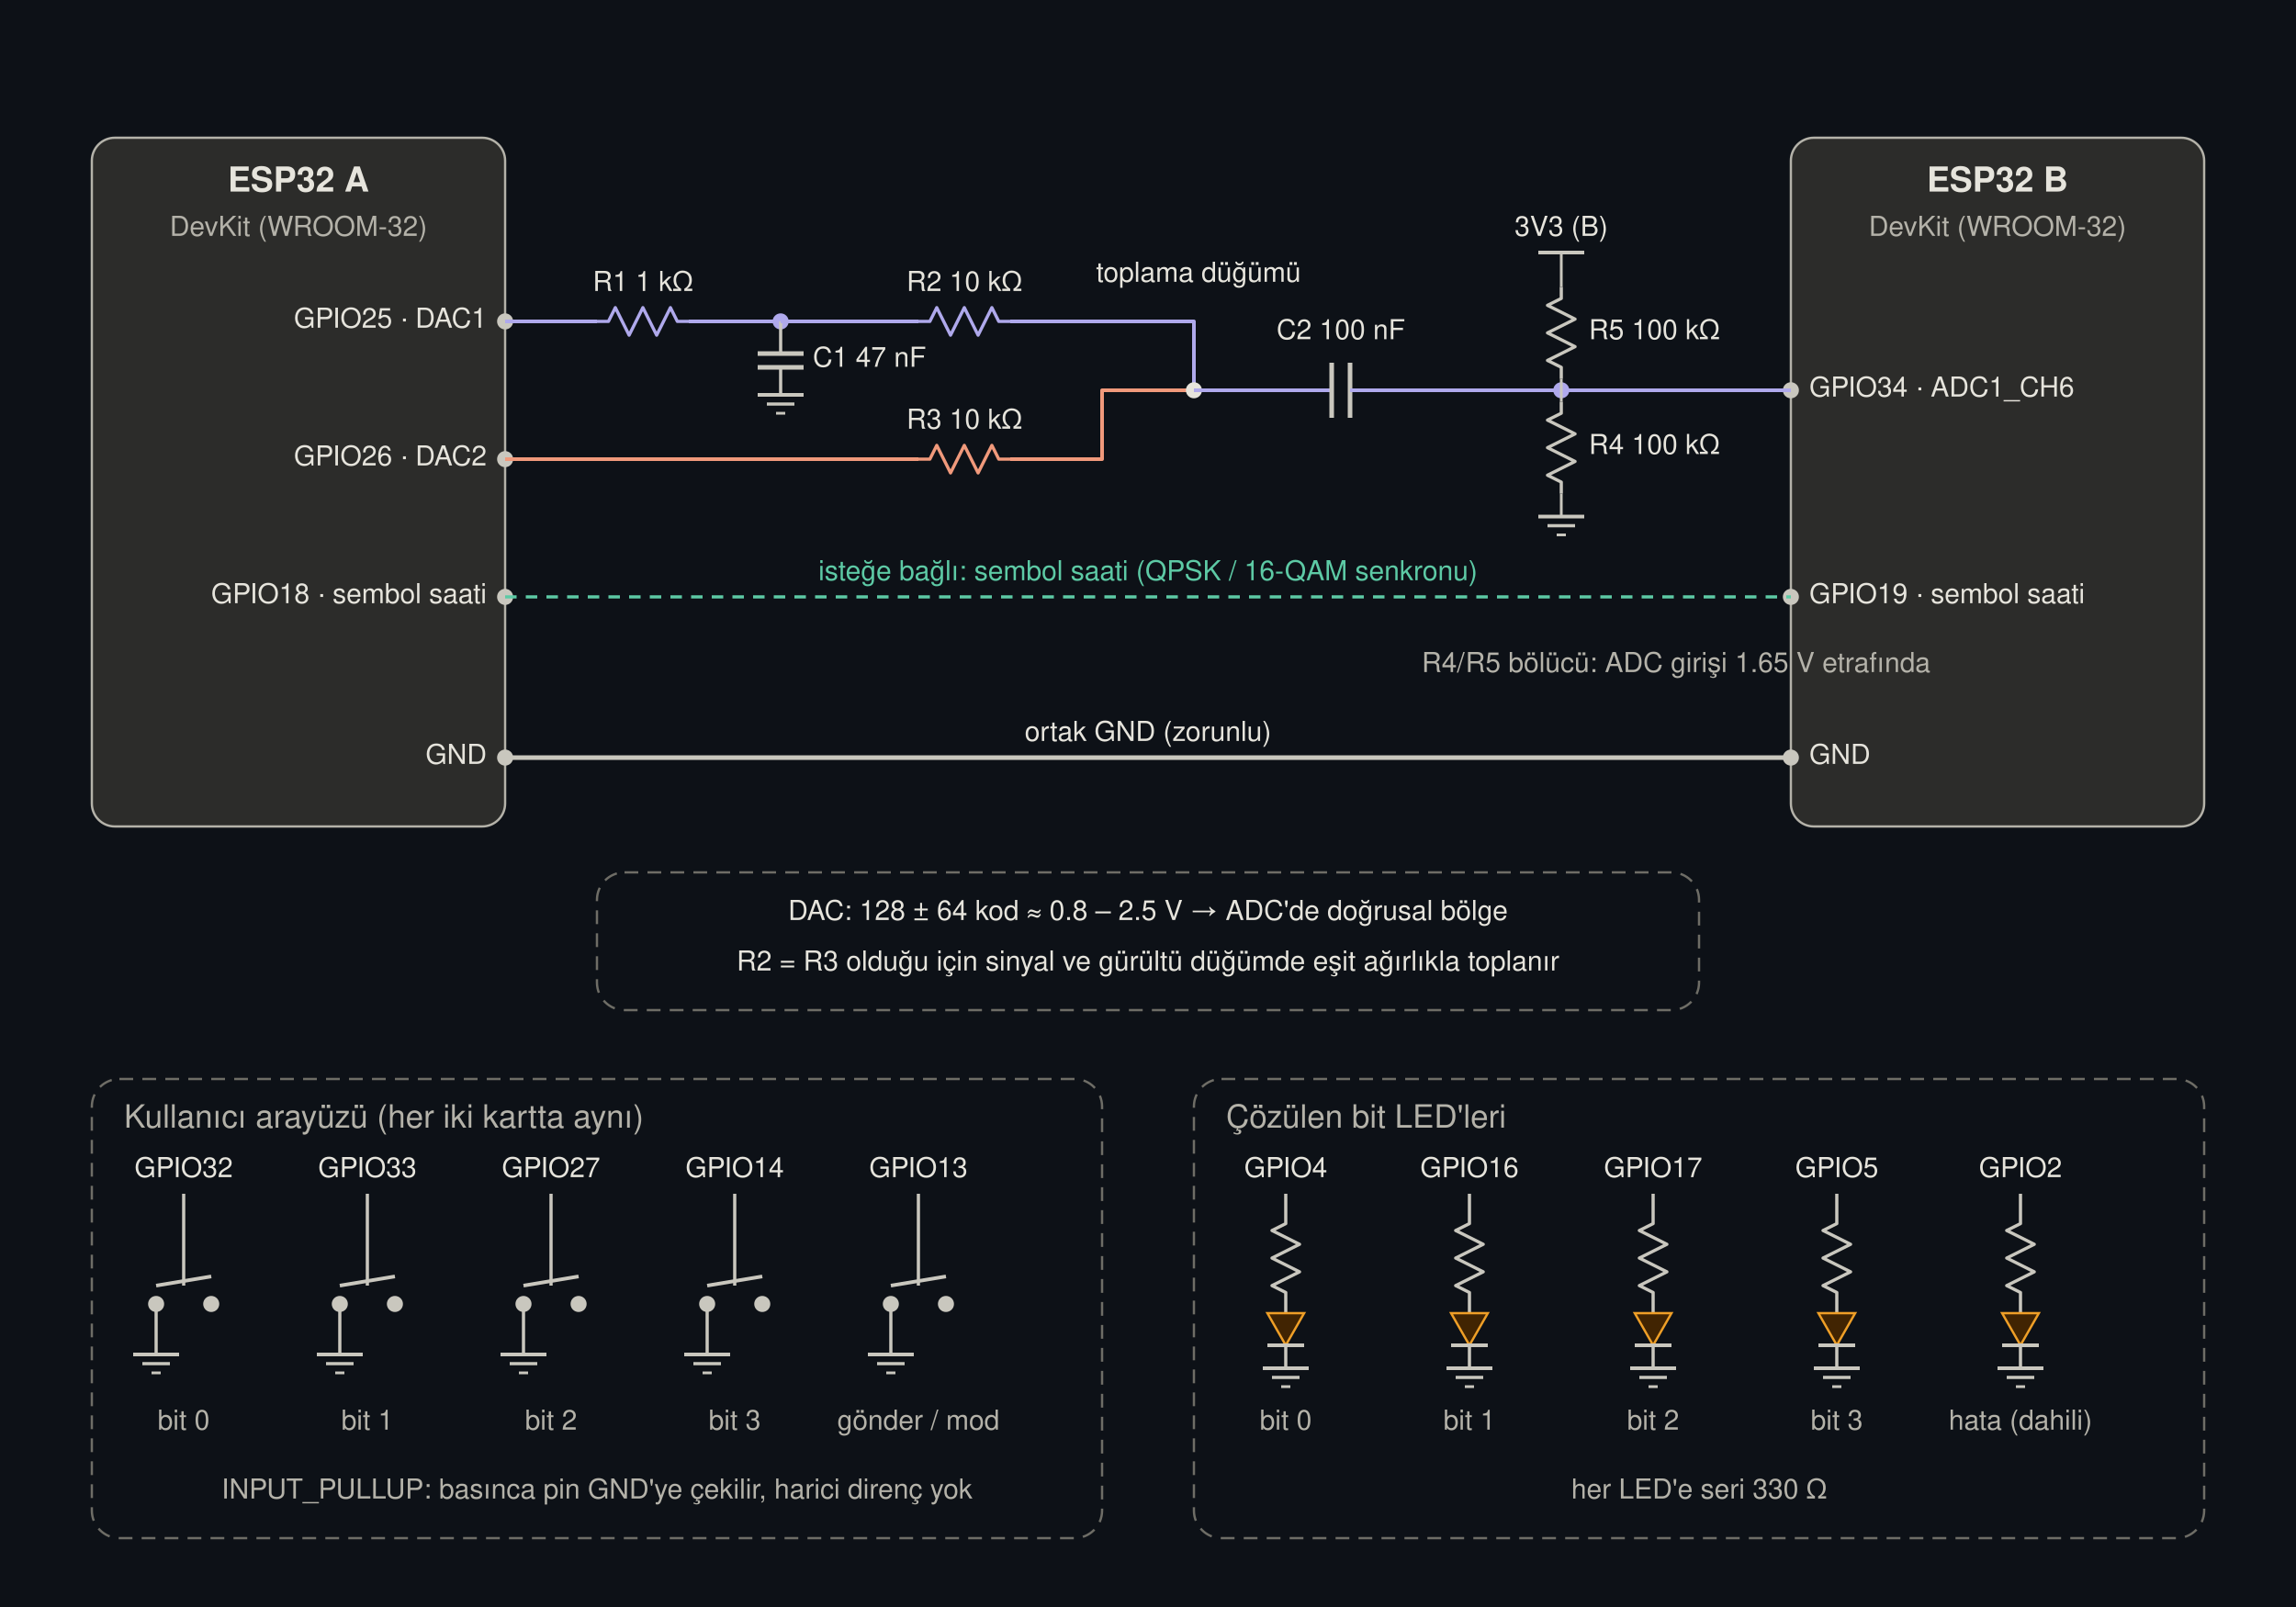
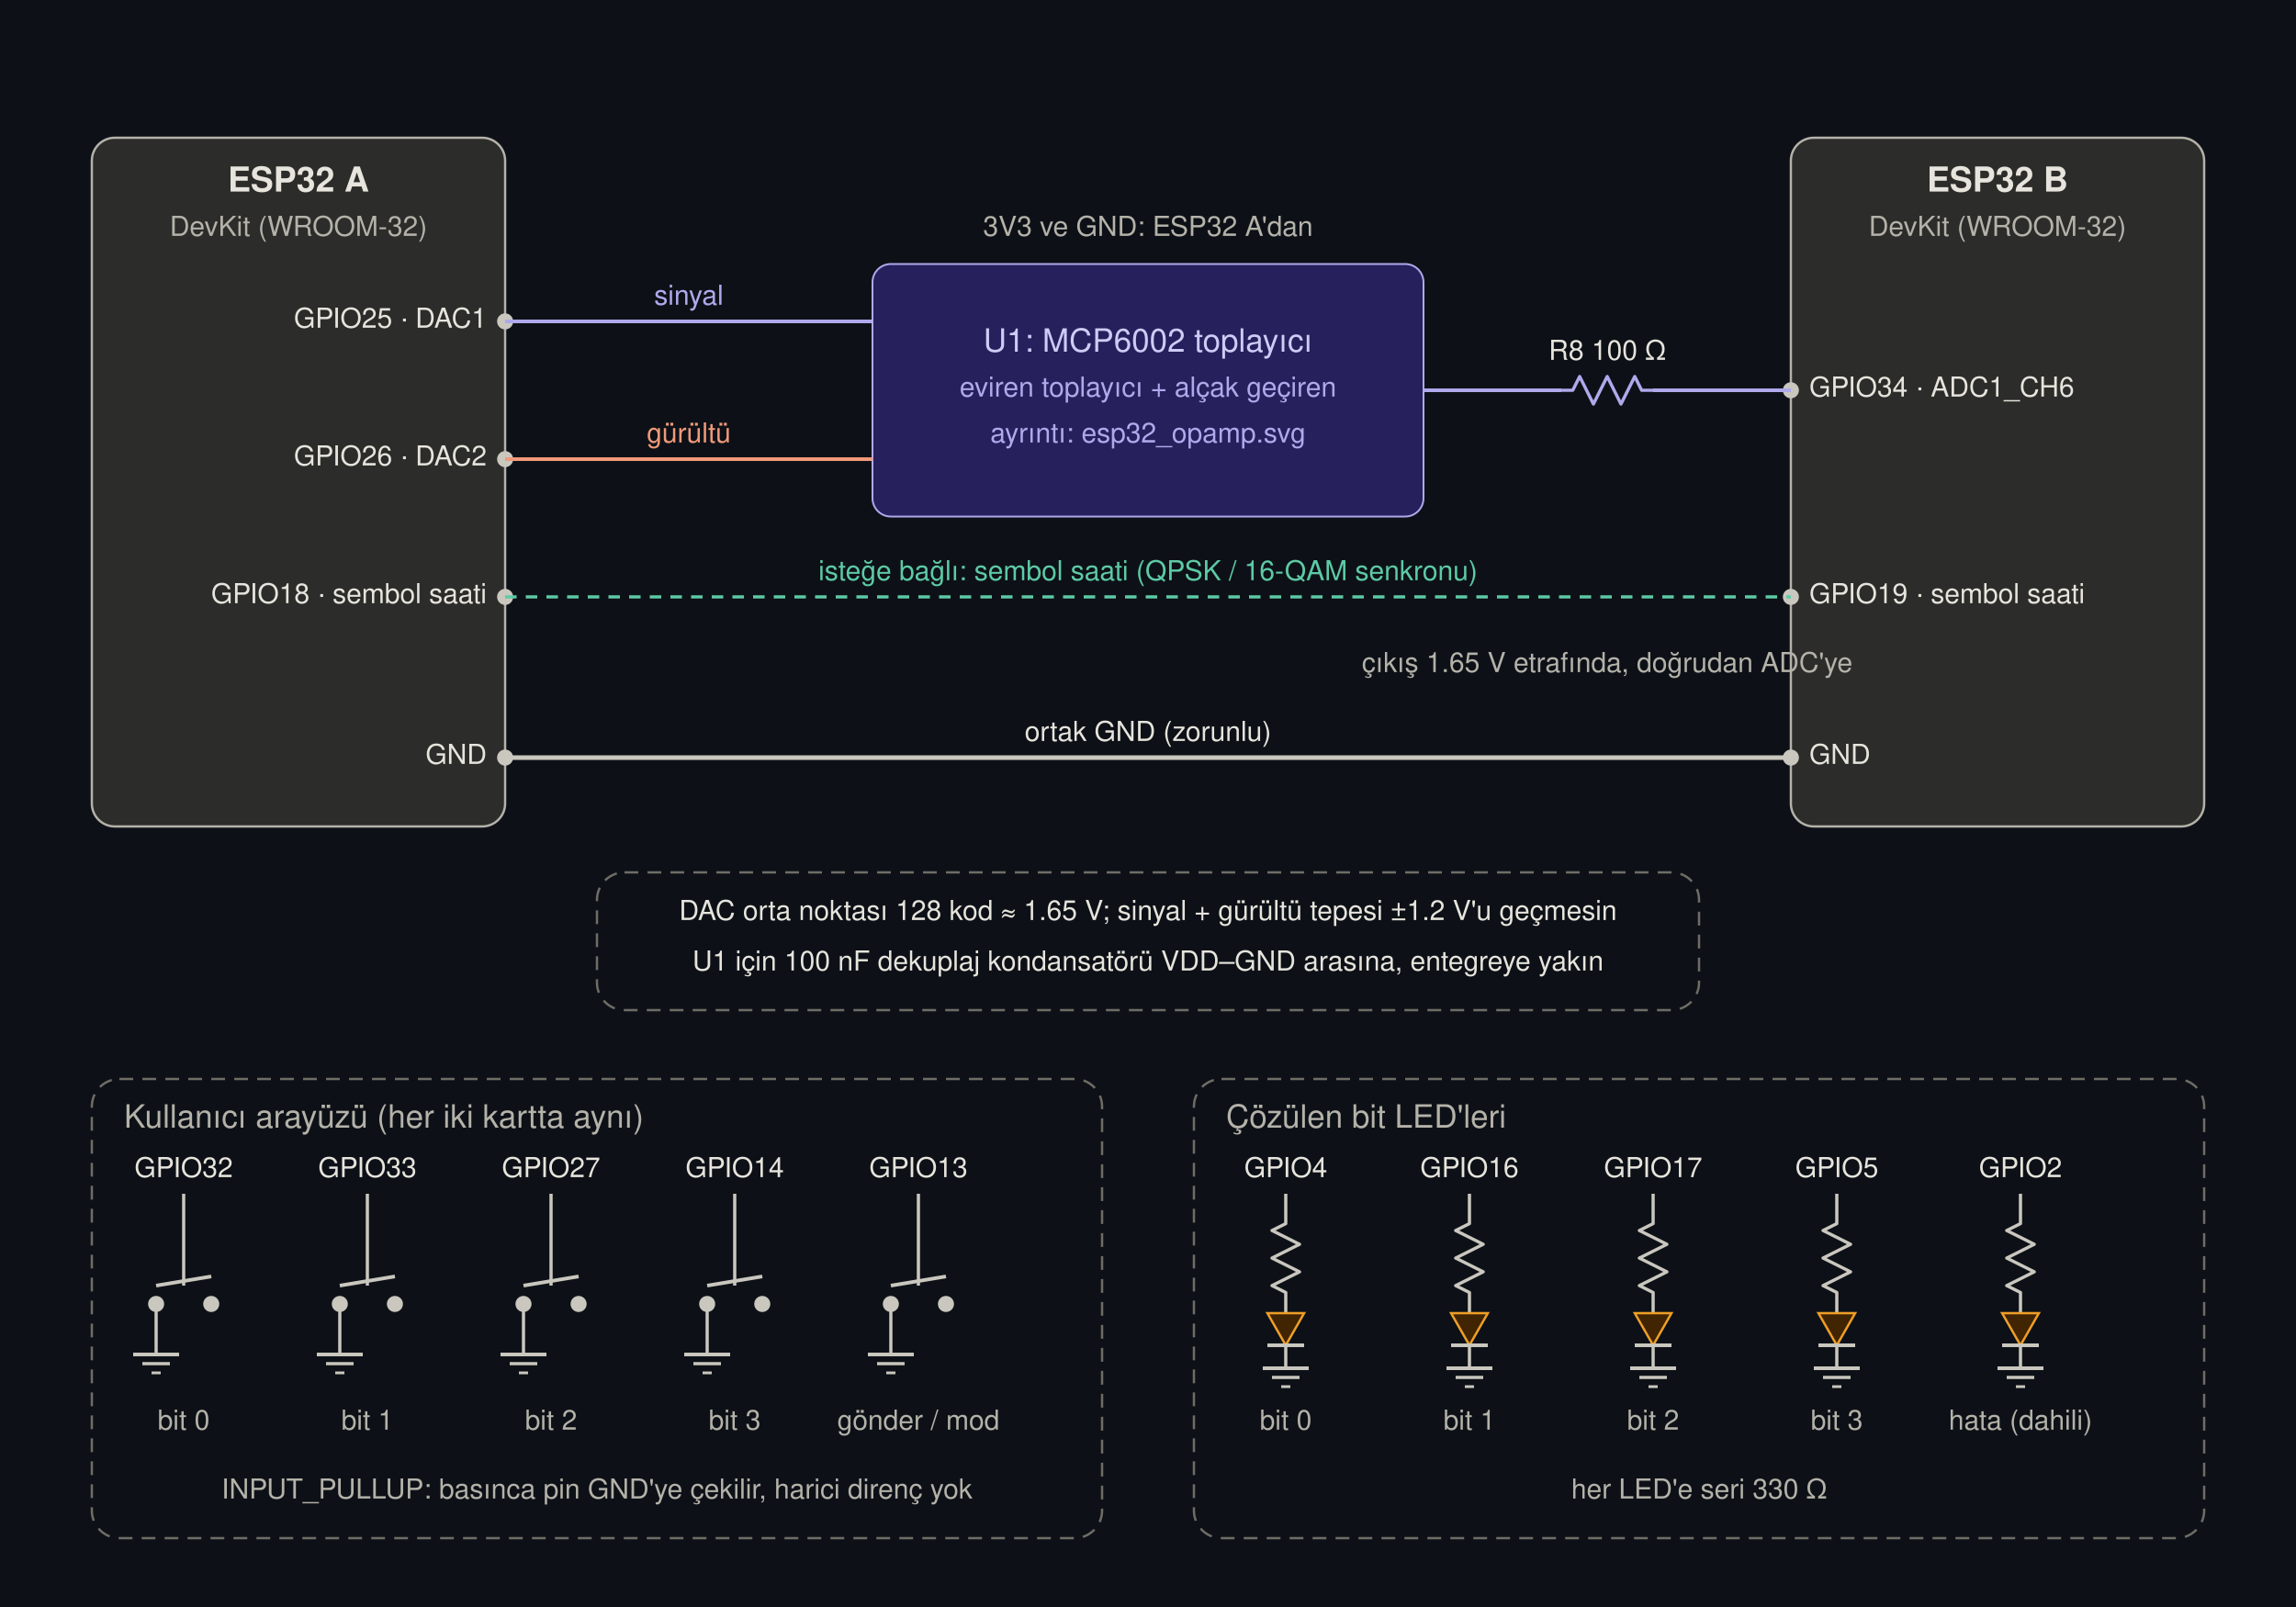
<svg xmlns="http://www.w3.org/2000/svg" width="1000" height="700" viewBox="0 0 1000 700" role="img" font-family="Helvetica, Arial, sans-serif">
  <defs>
    <marker id="arrow" viewBox="0 0 10 10" refX="8" refY="5" markerWidth="6" markerHeight="6" orient="auto-start-reverse">
      <path d="M2 1L8 5L2 9" fill="none" stroke="#C9C7BE" stroke-width="1.5" stroke-linecap="round" stroke-linejoin="round" />
    </marker>
  </defs>
  <rect width="1000" height="700" fill="#0d1117" />
  <rect x="40" y="60" width="180" height="300" rx="10" fill="#2C2C2A" stroke="#B4B2A9" stroke-width="1" />
  <text x="130" y="80" font-size="15" font-weight="600" fill="#E6E4DC" text-anchor="middle" dominant-baseline="central">ESP32 A</text>
  <text x="130" y="100" font-size="12" font-weight="400" fill="#B4B2A9" text-anchor="middle" dominant-baseline="central">DevKit (WROOM-32)</text>
  <text x="212" y="140" font-size="12" font-weight="400" fill="#E6E4DC" text-anchor="end" dominant-baseline="central">GPIO25 · DAC1</text>
  <circle cx="220" cy="140" r="3.5" fill="#C9C7BE" />
  <text x="212" y="200" font-size="12" font-weight="400" fill="#E6E4DC" text-anchor="end" dominant-baseline="central">GPIO26 · DAC2</text>
  <circle cx="220" cy="200" r="3.5" fill="#C9C7BE" />
  <text x="212" y="260" font-size="12" font-weight="400" fill="#E6E4DC" text-anchor="end" dominant-baseline="central">GPIO18 · sembol saati</text>
  <circle cx="220" cy="260" r="3.5" fill="#C9C7BE" />
  <text x="212" y="330" font-size="12" font-weight="400" fill="#E6E4DC" text-anchor="end" dominant-baseline="central">GND</text>
  <circle cx="220" cy="330" r="3.5" fill="#C9C7BE" />
  <rect x="780" y="60" width="180" height="300" rx="10" fill="#2C2C2A" stroke="#B4B2A9" stroke-width="1" />
  <text x="870" y="80" font-size="15" font-weight="600" fill="#E6E4DC" text-anchor="middle" dominant-baseline="central">ESP32 B</text>
  <text x="870" y="100" font-size="12" font-weight="400" fill="#B4B2A9" text-anchor="middle" dominant-baseline="central">DevKit (WROOM-32)</text>
  <text x="788" y="170" font-size="12" font-weight="400" fill="#E6E4DC" text-anchor="start" dominant-baseline="central">GPIO34 · ADC1_CH6</text>
  <circle cx="780" cy="170" r="3.5" fill="#C9C7BE" />
  <text x="788" y="260" font-size="12" font-weight="400" fill="#E6E4DC" text-anchor="start" dominant-baseline="central">GPIO19 · sembol saati</text>
  <circle cx="780" cy="260" r="3.5" fill="#C9C7BE" />
  <text x="788" y="330" font-size="12" font-weight="400" fill="#E6E4DC" text-anchor="start" dominant-baseline="central">GND</text>
  <circle cx="780" cy="330" r="3.5" fill="#C9C7BE" />
-   <path d="M220 140 L260 140" fill="none" stroke="#AFA9EC" stroke-width="1.6" stroke-linejoin="round" />
-   <path d="M260 140 L265 140 L268 134 L274 146 L280 134 L286 146 L292 134 L295 140 L300 140" fill="none" stroke="#AFA9EC" stroke-width="1.4" stroke-linejoin="round" />
-   <text x="280" y="124" font-size="12" font-weight="400" fill="#E6E4DC" text-anchor="middle" dominant-baseline="central">R1 1 kΩ</text>
-   <path d="M300 140 L340 140" fill="none" stroke="#AFA9EC" stroke-width="1.6" stroke-linejoin="round" />
-   <circle cx="340" cy="140" r="3.5" fill="#AFA9EC" />
-   <path d="M340 140 L340 154" fill="none" stroke="#C9C7BE" stroke-width="1.4" stroke-linejoin="round" />
-   <path d="M330 154 L350 154" fill="none" stroke="#C9C7BE" stroke-width="2" stroke-linejoin="round" />
-   <path d="M330 160 L350 160" fill="none" stroke="#C9C7BE" stroke-width="2" stroke-linejoin="round" />
-   <path d="M340 160 L340 172" fill="none" stroke="#C9C7BE" stroke-width="1.4" stroke-linejoin="round" />
-   <path d="M330 172 L350 172" fill="none" stroke="#C9C7BE" stroke-width="1.6" stroke-linejoin="round" />
-   <path d="M334 176 L346 176" fill="none" stroke="#C9C7BE" stroke-width="1.4" stroke-linejoin="round" />
-   <path d="M338 180 L342 180" fill="none" stroke="#C9C7BE" stroke-width="1.2" stroke-linejoin="round" />
-   <text x="354" y="157" font-size="12" font-weight="400" fill="#E6E4DC" text-anchor="start" dominant-baseline="central">C1 47 nF</text>
-   <path d="M340 140 L400 140" fill="none" stroke="#AFA9EC" stroke-width="1.6" stroke-linejoin="round" />
-   <path d="M400 140 L405 140 L408 134 L414 146 L420 134 L426 146 L432 134 L435 140 L440 140" fill="none" stroke="#AFA9EC" stroke-width="1.4" stroke-linejoin="round" />
-   <text x="420" y="124" font-size="12" font-weight="400" fill="#E6E4DC" text-anchor="middle" dominant-baseline="central">R2 10 kΩ</text>
-   <path d="M440 140 L520 140 L520 170" fill="none" stroke="#AFA9EC" stroke-width="1.6" stroke-linejoin="round" />
-   <path d="M220 200 L400 200" fill="none" stroke="#F0997B" stroke-width="1.6" stroke-linejoin="round" />
-   <path d="M400 200 L405 200 L408 194 L414 206 L420 194 L426 206 L432 194 L435 200 L440 200" fill="none" stroke="#F0997B" stroke-width="1.4" stroke-linejoin="round" />
-   <text x="420" y="184" font-size="12" font-weight="400" fill="#E6E4DC" text-anchor="middle" dominant-baseline="central">R3 10 kΩ</text>
-   <path d="M440 200 L480 200 L480 170 L520 170" fill="none" stroke="#F0997B" stroke-width="1.6" stroke-linejoin="round" />
-   <circle cx="520" cy="170" r="3.5" fill="#E6E4DC" />
-   <text x="522" y="120" font-size="12" font-weight="400" fill="#E6E4DC" text-anchor="middle" dominant-baseline="central">toplama düğümü</text>
-   <path d="M520 170 L580 170" fill="none" stroke="#AFA9EC" stroke-width="1.6" stroke-linejoin="round" />
-   <path d="M580 158 L580 182" fill="none" stroke="#C9C7BE" stroke-width="2" stroke-linejoin="round" />
-   <path d="M588 158 L588 182" fill="none" stroke="#C9C7BE" stroke-width="2" stroke-linejoin="round" />
-   <text x="584" y="145" font-size="12" font-weight="400" fill="#E6E4DC" text-anchor="middle" dominant-baseline="central">C2 100 nF</text>
-   <path d="M588 170 L680 170" fill="none" stroke="#AFA9EC" stroke-width="1.6" stroke-linejoin="round" />
-   <circle cx="680" cy="170" r="3.5" fill="#AFA9EC" />
-   <path d="M680 170 L780 170" fill="none" stroke="#AFA9EC" stroke-width="1.6" stroke-linejoin="round" />
-   <text x="680" y="100" font-size="12" font-weight="500" fill="#E6E4DC" text-anchor="middle" dominant-baseline="central">3V3 (B)</text>
-   <path d="M670 110 L690 110" fill="none" stroke="#C9C7BE" stroke-width="1.6" stroke-linejoin="round" />
-   <path d="M680 110 L680 125" fill="none" stroke="#C9C7BE" stroke-width="1.2" stroke-linejoin="round" />
-   <path d="M680 125 L680 130 L674 133 L686 139 L674 145 L686 151 L674 157 L680 160 L680 165" fill="none" stroke="#C9C7BE" stroke-width="1.4" stroke-linejoin="round" />
-   <text x="692" y="145" font-size="12" font-weight="400" fill="#E6E4DC" text-anchor="start" dominant-baseline="central">R5 100 kΩ</text>
-   <path d="M680 165 L680 170" fill="none" stroke="#C9C7BE" stroke-width="1.2" stroke-linejoin="round" />
-   <path d="M680 175 L680 180 L674 183 L686 189 L674 195 L686 201 L674 207 L680 210 L680 215" fill="none" stroke="#C9C7BE" stroke-width="1.4" stroke-linejoin="round" />
-   <text x="692" y="195" font-size="12" font-weight="400" fill="#E6E4DC" text-anchor="start" dominant-baseline="central">R4 100 kΩ</text>
-   <path d="M680 170 L680 175" fill="none" stroke="#C9C7BE" stroke-width="1.2" stroke-linejoin="round" />
-   <path d="M680 215 L680 225" fill="none" stroke="#C9C7BE" stroke-width="1.2" stroke-linejoin="round" />
-   <path d="M670 225 L690 225" fill="none" stroke="#C9C7BE" stroke-width="1.6" stroke-linejoin="round" />
-   <path d="M674 229 L686 229" fill="none" stroke="#C9C7BE" stroke-width="1.4" stroke-linejoin="round" />
-   <path d="M678 233 L682 233" fill="none" stroke="#C9C7BE" stroke-width="1.2" stroke-linejoin="round" />
-   <text x="730" y="290" font-size="12" font-weight="400" fill="#B4B2A9" text-anchor="middle" dominant-baseline="central">R4/R5 bölücü: ADC girişi 1.65 V etrafında</text>
+   <rect x="380" y="115" width="240" height="110" rx="8" fill="#26215C" stroke="#AFA9EC" stroke-width="0.8" />
+   <text x="500.0" y="150.0" font-size="14" font-weight="500" fill="#CECBF6" text-anchor="middle" dominant-baseline="central">U1: MCP6002 toplayıcı</text>
+   <text x="500.0" y="170.0" font-size="12" font-weight="400" fill="#AFA9EC" text-anchor="middle" dominant-baseline="central">eviren toplayıcı + alçak geçiren</text>
+   <text x="500.0" y="190.0" font-size="12" font-weight="400" fill="#AFA9EC" text-anchor="middle" dominant-baseline="central">ayrıntı: esp32_opamp.svg</text>
+   <path d="M220 140 L380 140" fill="none" stroke="#AFA9EC" stroke-width="1.6" stroke-linejoin="round" />
+   <text x="300" y="130" font-size="12" font-weight="400" fill="#AFA9EC" text-anchor="middle" dominant-baseline="central">sinyal</text>
+   <path d="M220 200 L380 200" fill="none" stroke="#F0997B" stroke-width="1.6" stroke-linejoin="round" />
+   <text x="300" y="190" font-size="12" font-weight="400" fill="#F0997B" text-anchor="middle" dominant-baseline="central">gürültü</text>
+   <path d="M620 170 L680 170" fill="none" stroke="#AFA9EC" stroke-width="1.6" stroke-linejoin="round" />
+   <path d="M680 170 L685 170 L688 164 L694 176 L700 164 L706 176 L712 164 L715 170 L720 170" fill="none" stroke="#AFA9EC" stroke-width="1.4" stroke-linejoin="round" />
+   <text x="700" y="154" font-size="12" font-weight="400" fill="#E6E4DC" text-anchor="middle" dominant-baseline="central">R8 100 Ω</text>
+   <path d="M720 170 L780 170" fill="none" stroke="#AFA9EC" stroke-width="1.6" stroke-linejoin="round" />
+   <text x="500" y="100" font-size="12" font-weight="400" fill="#B4B2A9" text-anchor="middle" dominant-baseline="central">3V3 ve GND: ESP32 A'dan</text>
+   <text x="700" y="290" font-size="12" font-weight="400" fill="#B4B2A9" text-anchor="middle" dominant-baseline="central">çıkış 1.65 V etrafında, doğrudan ADC'ye</text>
  <path d="M220 260 L780 260" fill="none" stroke="#5DCAA5" stroke-width="1.4" stroke-dasharray="5 4" stroke-linejoin="round" />
  <text x="500" y="250" font-size="12" font-weight="400" fill="#5DCAA5" text-anchor="middle" dominant-baseline="central">isteğe bağlı: sembol saati (QPSK / 16-QAM senkronu)</text>
  <path d="M220 330 L780 330" fill="none" stroke="#C9C7BE" stroke-width="2" stroke-linejoin="round" />
  <text x="500" y="320" font-size="12" font-weight="500" fill="#E6E4DC" text-anchor="middle" dominant-baseline="central">ortak GND (zorunlu)</text>
  <rect x="260" y="380" width="480" height="60" rx="12" fill="none" stroke="#6E6D66" stroke-width="1" stroke-dasharray="6 4" />
  <text x="274" y="398" font-size="14" font-weight="500" fill="#B4B2A9" dominant-baseline="central" />
-   <text x="500" y="398" font-size="12" font-weight="400" fill="#E6E4DC" text-anchor="middle" dominant-baseline="central">DAC: 128 ± 64 kod ≈ 0.8 – 2.5 V   →   ADC'de doğrusal bölge</text>
-   <text x="500" y="420" font-size="12" font-weight="400" fill="#E6E4DC" text-anchor="middle" dominant-baseline="central">R2 = R3 olduğu için sinyal ve gürültü düğümde eşit ağırlıkla toplanır</text>
+   <text x="500" y="398" font-size="12" font-weight="400" fill="#E6E4DC" text-anchor="middle" dominant-baseline="central">DAC orta noktası 128 kod ≈ 1.65 V; sinyal + gürültü tepesi ±1.2 V'u geçmesin</text>
+   <text x="500" y="420" font-size="12" font-weight="400" fill="#E6E4DC" text-anchor="middle" dominant-baseline="central">U1 için 100 nF dekuplaj kondansatörü VDD–GND arasına, entegreye yakın</text>
  <rect x="40" y="470" width="440" height="200" rx="12" fill="none" stroke="#6E6D66" stroke-width="1" stroke-dasharray="6 4" />
  <text x="54" y="488" font-size="14" font-weight="500" fill="#B4B2A9" dominant-baseline="central">Kullanıcı arayüzü (her iki kartta aynı)</text>
  <text x="80" y="510" font-size="12" font-weight="500" fill="#E6E4DC" text-anchor="middle" dominant-baseline="central">GPIO32</text>
  <path d="M80 520 L80 560" fill="none" stroke="#C9C7BE" stroke-width="1.4" stroke-linejoin="round" />
  <path d="M68 560 L92 556" fill="none" stroke="#C9C7BE" stroke-width="1.6" stroke-linejoin="round" />
  <circle cx="68" cy="568" r="3.5" fill="#C9C7BE" />
  <circle cx="92" cy="568" r="3.5" fill="#C9C7BE" />
  <path d="M80 568 L80 568" fill="none" stroke="#C9C7BE" stroke-width="1" stroke-linejoin="round" />
  <path d="M68 568 L68 590" fill="none" stroke="#C9C7BE" stroke-width="1.4" stroke-linejoin="round" />
  <path d="M58 590 L78 590" fill="none" stroke="#C9C7BE" stroke-width="1.6" stroke-linejoin="round" />
  <path d="M62 594 L74 594" fill="none" stroke="#C9C7BE" stroke-width="1.4" stroke-linejoin="round" />
  <path d="M66 598 L70 598" fill="none" stroke="#C9C7BE" stroke-width="1.2" stroke-linejoin="round" />
  <text x="80" y="620" font-size="12" font-weight="400" fill="#B4B2A9" text-anchor="middle" dominant-baseline="central">bit 0</text>
  <text x="160" y="510" font-size="12" font-weight="500" fill="#E6E4DC" text-anchor="middle" dominant-baseline="central">GPIO33</text>
  <path d="M160 520 L160 560" fill="none" stroke="#C9C7BE" stroke-width="1.4" stroke-linejoin="round" />
  <path d="M148 560 L172 556" fill="none" stroke="#C9C7BE" stroke-width="1.6" stroke-linejoin="round" />
  <circle cx="148" cy="568" r="3.5" fill="#C9C7BE" />
  <circle cx="172" cy="568" r="3.5" fill="#C9C7BE" />
  <path d="M160 568 L160 568" fill="none" stroke="#C9C7BE" stroke-width="1" stroke-linejoin="round" />
  <path d="M148 568 L148 590" fill="none" stroke="#C9C7BE" stroke-width="1.4" stroke-linejoin="round" />
  <path d="M138 590 L158 590" fill="none" stroke="#C9C7BE" stroke-width="1.6" stroke-linejoin="round" />
  <path d="M142 594 L154 594" fill="none" stroke="#C9C7BE" stroke-width="1.4" stroke-linejoin="round" />
  <path d="M146 598 L150 598" fill="none" stroke="#C9C7BE" stroke-width="1.2" stroke-linejoin="round" />
  <text x="160" y="620" font-size="12" font-weight="400" fill="#B4B2A9" text-anchor="middle" dominant-baseline="central">bit 1</text>
  <text x="240" y="510" font-size="12" font-weight="500" fill="#E6E4DC" text-anchor="middle" dominant-baseline="central">GPIO27</text>
  <path d="M240 520 L240 560" fill="none" stroke="#C9C7BE" stroke-width="1.4" stroke-linejoin="round" />
  <path d="M228 560 L252 556" fill="none" stroke="#C9C7BE" stroke-width="1.6" stroke-linejoin="round" />
  <circle cx="228" cy="568" r="3.5" fill="#C9C7BE" />
  <circle cx="252" cy="568" r="3.5" fill="#C9C7BE" />
  <path d="M240 568 L240 568" fill="none" stroke="#C9C7BE" stroke-width="1" stroke-linejoin="round" />
  <path d="M228 568 L228 590" fill="none" stroke="#C9C7BE" stroke-width="1.4" stroke-linejoin="round" />
  <path d="M218 590 L238 590" fill="none" stroke="#C9C7BE" stroke-width="1.6" stroke-linejoin="round" />
  <path d="M222 594 L234 594" fill="none" stroke="#C9C7BE" stroke-width="1.4" stroke-linejoin="round" />
  <path d="M226 598 L230 598" fill="none" stroke="#C9C7BE" stroke-width="1.2" stroke-linejoin="round" />
  <text x="240" y="620" font-size="12" font-weight="400" fill="#B4B2A9" text-anchor="middle" dominant-baseline="central">bit 2</text>
  <text x="320" y="510" font-size="12" font-weight="500" fill="#E6E4DC" text-anchor="middle" dominant-baseline="central">GPIO14</text>
  <path d="M320 520 L320 560" fill="none" stroke="#C9C7BE" stroke-width="1.4" stroke-linejoin="round" />
  <path d="M308 560 L332 556" fill="none" stroke="#C9C7BE" stroke-width="1.6" stroke-linejoin="round" />
  <circle cx="308" cy="568" r="3.5" fill="#C9C7BE" />
  <circle cx="332" cy="568" r="3.5" fill="#C9C7BE" />
  <path d="M320 568 L320 568" fill="none" stroke="#C9C7BE" stroke-width="1" stroke-linejoin="round" />
  <path d="M308 568 L308 590" fill="none" stroke="#C9C7BE" stroke-width="1.4" stroke-linejoin="round" />
  <path d="M298 590 L318 590" fill="none" stroke="#C9C7BE" stroke-width="1.6" stroke-linejoin="round" />
  <path d="M302 594 L314 594" fill="none" stroke="#C9C7BE" stroke-width="1.4" stroke-linejoin="round" />
  <path d="M306 598 L310 598" fill="none" stroke="#C9C7BE" stroke-width="1.2" stroke-linejoin="round" />
  <text x="320" y="620" font-size="12" font-weight="400" fill="#B4B2A9" text-anchor="middle" dominant-baseline="central">bit 3</text>
  <text x="400" y="510" font-size="12" font-weight="500" fill="#E6E4DC" text-anchor="middle" dominant-baseline="central">GPIO13</text>
  <path d="M400 520 L400 560" fill="none" stroke="#C9C7BE" stroke-width="1.4" stroke-linejoin="round" />
  <path d="M388 560 L412 556" fill="none" stroke="#C9C7BE" stroke-width="1.6" stroke-linejoin="round" />
  <circle cx="388" cy="568" r="3.5" fill="#C9C7BE" />
  <circle cx="412" cy="568" r="3.5" fill="#C9C7BE" />
  <path d="M400 568 L400 568" fill="none" stroke="#C9C7BE" stroke-width="1" stroke-linejoin="round" />
  <path d="M388 568 L388 590" fill="none" stroke="#C9C7BE" stroke-width="1.4" stroke-linejoin="round" />
  <path d="M378 590 L398 590" fill="none" stroke="#C9C7BE" stroke-width="1.6" stroke-linejoin="round" />
  <path d="M382 594 L394 594" fill="none" stroke="#C9C7BE" stroke-width="1.4" stroke-linejoin="round" />
  <path d="M386 598 L390 598" fill="none" stroke="#C9C7BE" stroke-width="1.2" stroke-linejoin="round" />
  <text x="400" y="620" font-size="12" font-weight="400" fill="#B4B2A9" text-anchor="middle" dominant-baseline="central">gönder / mod</text>
  <text x="260" y="650" font-size="12" font-weight="400" fill="#B4B2A9" text-anchor="middle" dominant-baseline="central">INPUT_PULLUP: basınca pin GND'ye çekilir, harici direnç yok</text>
  <rect x="520" y="470" width="440" height="200" rx="12" fill="none" stroke="#6E6D66" stroke-width="1" stroke-dasharray="6 4" />
  <text x="534" y="488" font-size="14" font-weight="500" fill="#B4B2A9" dominant-baseline="central">Çözülen bit LED'leri</text>
  <text x="560" y="510" font-size="12" font-weight="500" fill="#E6E4DC" text-anchor="middle" dominant-baseline="central">GPIO4</text>
  <path d="M560 520 L560 528" fill="none" stroke="#C9C7BE" stroke-width="1.4" stroke-linejoin="round" />
  <path d="M560 528 L560 533 L554 536 L566 542 L554 548 L566 554 L554 560 L560 563 L560 568" fill="none" stroke="#C9C7BE" stroke-width="1.4" stroke-linejoin="round" />
  <path d="M560 568 L560 572" fill="none" stroke="#C9C7BE" stroke-width="1.4" stroke-linejoin="round" />
  <path d="M552 572 L568 572 L560 586 Z" fill="#412402" stroke="#EF9F27" stroke-width="1" />
  <path d="M552 586 L568 586" fill="none" stroke="#C9C7BE" stroke-width="1.6" stroke-linejoin="round" />
  <path d="M560 586 L560 596" fill="none" stroke="#C9C7BE" stroke-width="1.4" stroke-linejoin="round" />
  <path d="M550 596 L570 596" fill="none" stroke="#C9C7BE" stroke-width="1.6" stroke-linejoin="round" />
  <path d="M554 600 L566 600" fill="none" stroke="#C9C7BE" stroke-width="1.4" stroke-linejoin="round" />
  <path d="M558 604 L562 604" fill="none" stroke="#C9C7BE" stroke-width="1.2" stroke-linejoin="round" />
  <text x="560" y="620" font-size="12" font-weight="400" fill="#B4B2A9" text-anchor="middle" dominant-baseline="central">bit 0</text>
  <text x="640" y="510" font-size="12" font-weight="500" fill="#E6E4DC" text-anchor="middle" dominant-baseline="central">GPIO16</text>
  <path d="M640 520 L640 528" fill="none" stroke="#C9C7BE" stroke-width="1.4" stroke-linejoin="round" />
  <path d="M640 528 L640 533 L634 536 L646 542 L634 548 L646 554 L634 560 L640 563 L640 568" fill="none" stroke="#C9C7BE" stroke-width="1.4" stroke-linejoin="round" />
  <path d="M640 568 L640 572" fill="none" stroke="#C9C7BE" stroke-width="1.4" stroke-linejoin="round" />
  <path d="M632 572 L648 572 L640 586 Z" fill="#412402" stroke="#EF9F27" stroke-width="1" />
  <path d="M632 586 L648 586" fill="none" stroke="#C9C7BE" stroke-width="1.6" stroke-linejoin="round" />
  <path d="M640 586 L640 596" fill="none" stroke="#C9C7BE" stroke-width="1.4" stroke-linejoin="round" />
  <path d="M630 596 L650 596" fill="none" stroke="#C9C7BE" stroke-width="1.6" stroke-linejoin="round" />
  <path d="M634 600 L646 600" fill="none" stroke="#C9C7BE" stroke-width="1.4" stroke-linejoin="round" />
  <path d="M638 604 L642 604" fill="none" stroke="#C9C7BE" stroke-width="1.2" stroke-linejoin="round" />
  <text x="640" y="620" font-size="12" font-weight="400" fill="#B4B2A9" text-anchor="middle" dominant-baseline="central">bit 1</text>
  <text x="720" y="510" font-size="12" font-weight="500" fill="#E6E4DC" text-anchor="middle" dominant-baseline="central">GPIO17</text>
  <path d="M720 520 L720 528" fill="none" stroke="#C9C7BE" stroke-width="1.4" stroke-linejoin="round" />
  <path d="M720 528 L720 533 L714 536 L726 542 L714 548 L726 554 L714 560 L720 563 L720 568" fill="none" stroke="#C9C7BE" stroke-width="1.4" stroke-linejoin="round" />
  <path d="M720 568 L720 572" fill="none" stroke="#C9C7BE" stroke-width="1.4" stroke-linejoin="round" />
  <path d="M712 572 L728 572 L720 586 Z" fill="#412402" stroke="#EF9F27" stroke-width="1" />
  <path d="M712 586 L728 586" fill="none" stroke="#C9C7BE" stroke-width="1.6" stroke-linejoin="round" />
  <path d="M720 586 L720 596" fill="none" stroke="#C9C7BE" stroke-width="1.4" stroke-linejoin="round" />
  <path d="M710 596 L730 596" fill="none" stroke="#C9C7BE" stroke-width="1.6" stroke-linejoin="round" />
  <path d="M714 600 L726 600" fill="none" stroke="#C9C7BE" stroke-width="1.4" stroke-linejoin="round" />
  <path d="M718 604 L722 604" fill="none" stroke="#C9C7BE" stroke-width="1.2" stroke-linejoin="round" />
  <text x="720" y="620" font-size="12" font-weight="400" fill="#B4B2A9" text-anchor="middle" dominant-baseline="central">bit 2</text>
  <text x="800" y="510" font-size="12" font-weight="500" fill="#E6E4DC" text-anchor="middle" dominant-baseline="central">GPIO5</text>
  <path d="M800 520 L800 528" fill="none" stroke="#C9C7BE" stroke-width="1.4" stroke-linejoin="round" />
  <path d="M800 528 L800 533 L794 536 L806 542 L794 548 L806 554 L794 560 L800 563 L800 568" fill="none" stroke="#C9C7BE" stroke-width="1.4" stroke-linejoin="round" />
  <path d="M800 568 L800 572" fill="none" stroke="#C9C7BE" stroke-width="1.4" stroke-linejoin="round" />
  <path d="M792 572 L808 572 L800 586 Z" fill="#412402" stroke="#EF9F27" stroke-width="1" />
  <path d="M792 586 L808 586" fill="none" stroke="#C9C7BE" stroke-width="1.6" stroke-linejoin="round" />
  <path d="M800 586 L800 596" fill="none" stroke="#C9C7BE" stroke-width="1.4" stroke-linejoin="round" />
  <path d="M790 596 L810 596" fill="none" stroke="#C9C7BE" stroke-width="1.6" stroke-linejoin="round" />
  <path d="M794 600 L806 600" fill="none" stroke="#C9C7BE" stroke-width="1.4" stroke-linejoin="round" />
  <path d="M798 604 L802 604" fill="none" stroke="#C9C7BE" stroke-width="1.2" stroke-linejoin="round" />
  <text x="800" y="620" font-size="12" font-weight="400" fill="#B4B2A9" text-anchor="middle" dominant-baseline="central">bit 3</text>
  <text x="880" y="510" font-size="12" font-weight="500" fill="#E6E4DC" text-anchor="middle" dominant-baseline="central">GPIO2</text>
  <path d="M880 520 L880 528" fill="none" stroke="#C9C7BE" stroke-width="1.4" stroke-linejoin="round" />
  <path d="M880 528 L880 533 L874 536 L886 542 L874 548 L886 554 L874 560 L880 563 L880 568" fill="none" stroke="#C9C7BE" stroke-width="1.4" stroke-linejoin="round" />
  <path d="M880 568 L880 572" fill="none" stroke="#C9C7BE" stroke-width="1.4" stroke-linejoin="round" />
  <path d="M872 572 L888 572 L880 586 Z" fill="#412402" stroke="#EF9F27" stroke-width="1" />
  <path d="M872 586 L888 586" fill="none" stroke="#C9C7BE" stroke-width="1.6" stroke-linejoin="round" />
  <path d="M880 586 L880 596" fill="none" stroke="#C9C7BE" stroke-width="1.4" stroke-linejoin="round" />
  <path d="M870 596 L890 596" fill="none" stroke="#C9C7BE" stroke-width="1.6" stroke-linejoin="round" />
  <path d="M874 600 L886 600" fill="none" stroke="#C9C7BE" stroke-width="1.4" stroke-linejoin="round" />
  <path d="M878 604 L882 604" fill="none" stroke="#C9C7BE" stroke-width="1.2" stroke-linejoin="round" />
  <text x="880" y="620" font-size="12" font-weight="400" fill="#B4B2A9" text-anchor="middle" dominant-baseline="central">hata (dahili)</text>
  <text x="740" y="650" font-size="12" font-weight="400" fill="#B4B2A9" text-anchor="middle" dominant-baseline="central">her LED'e seri 330 Ω</text>
</svg>
